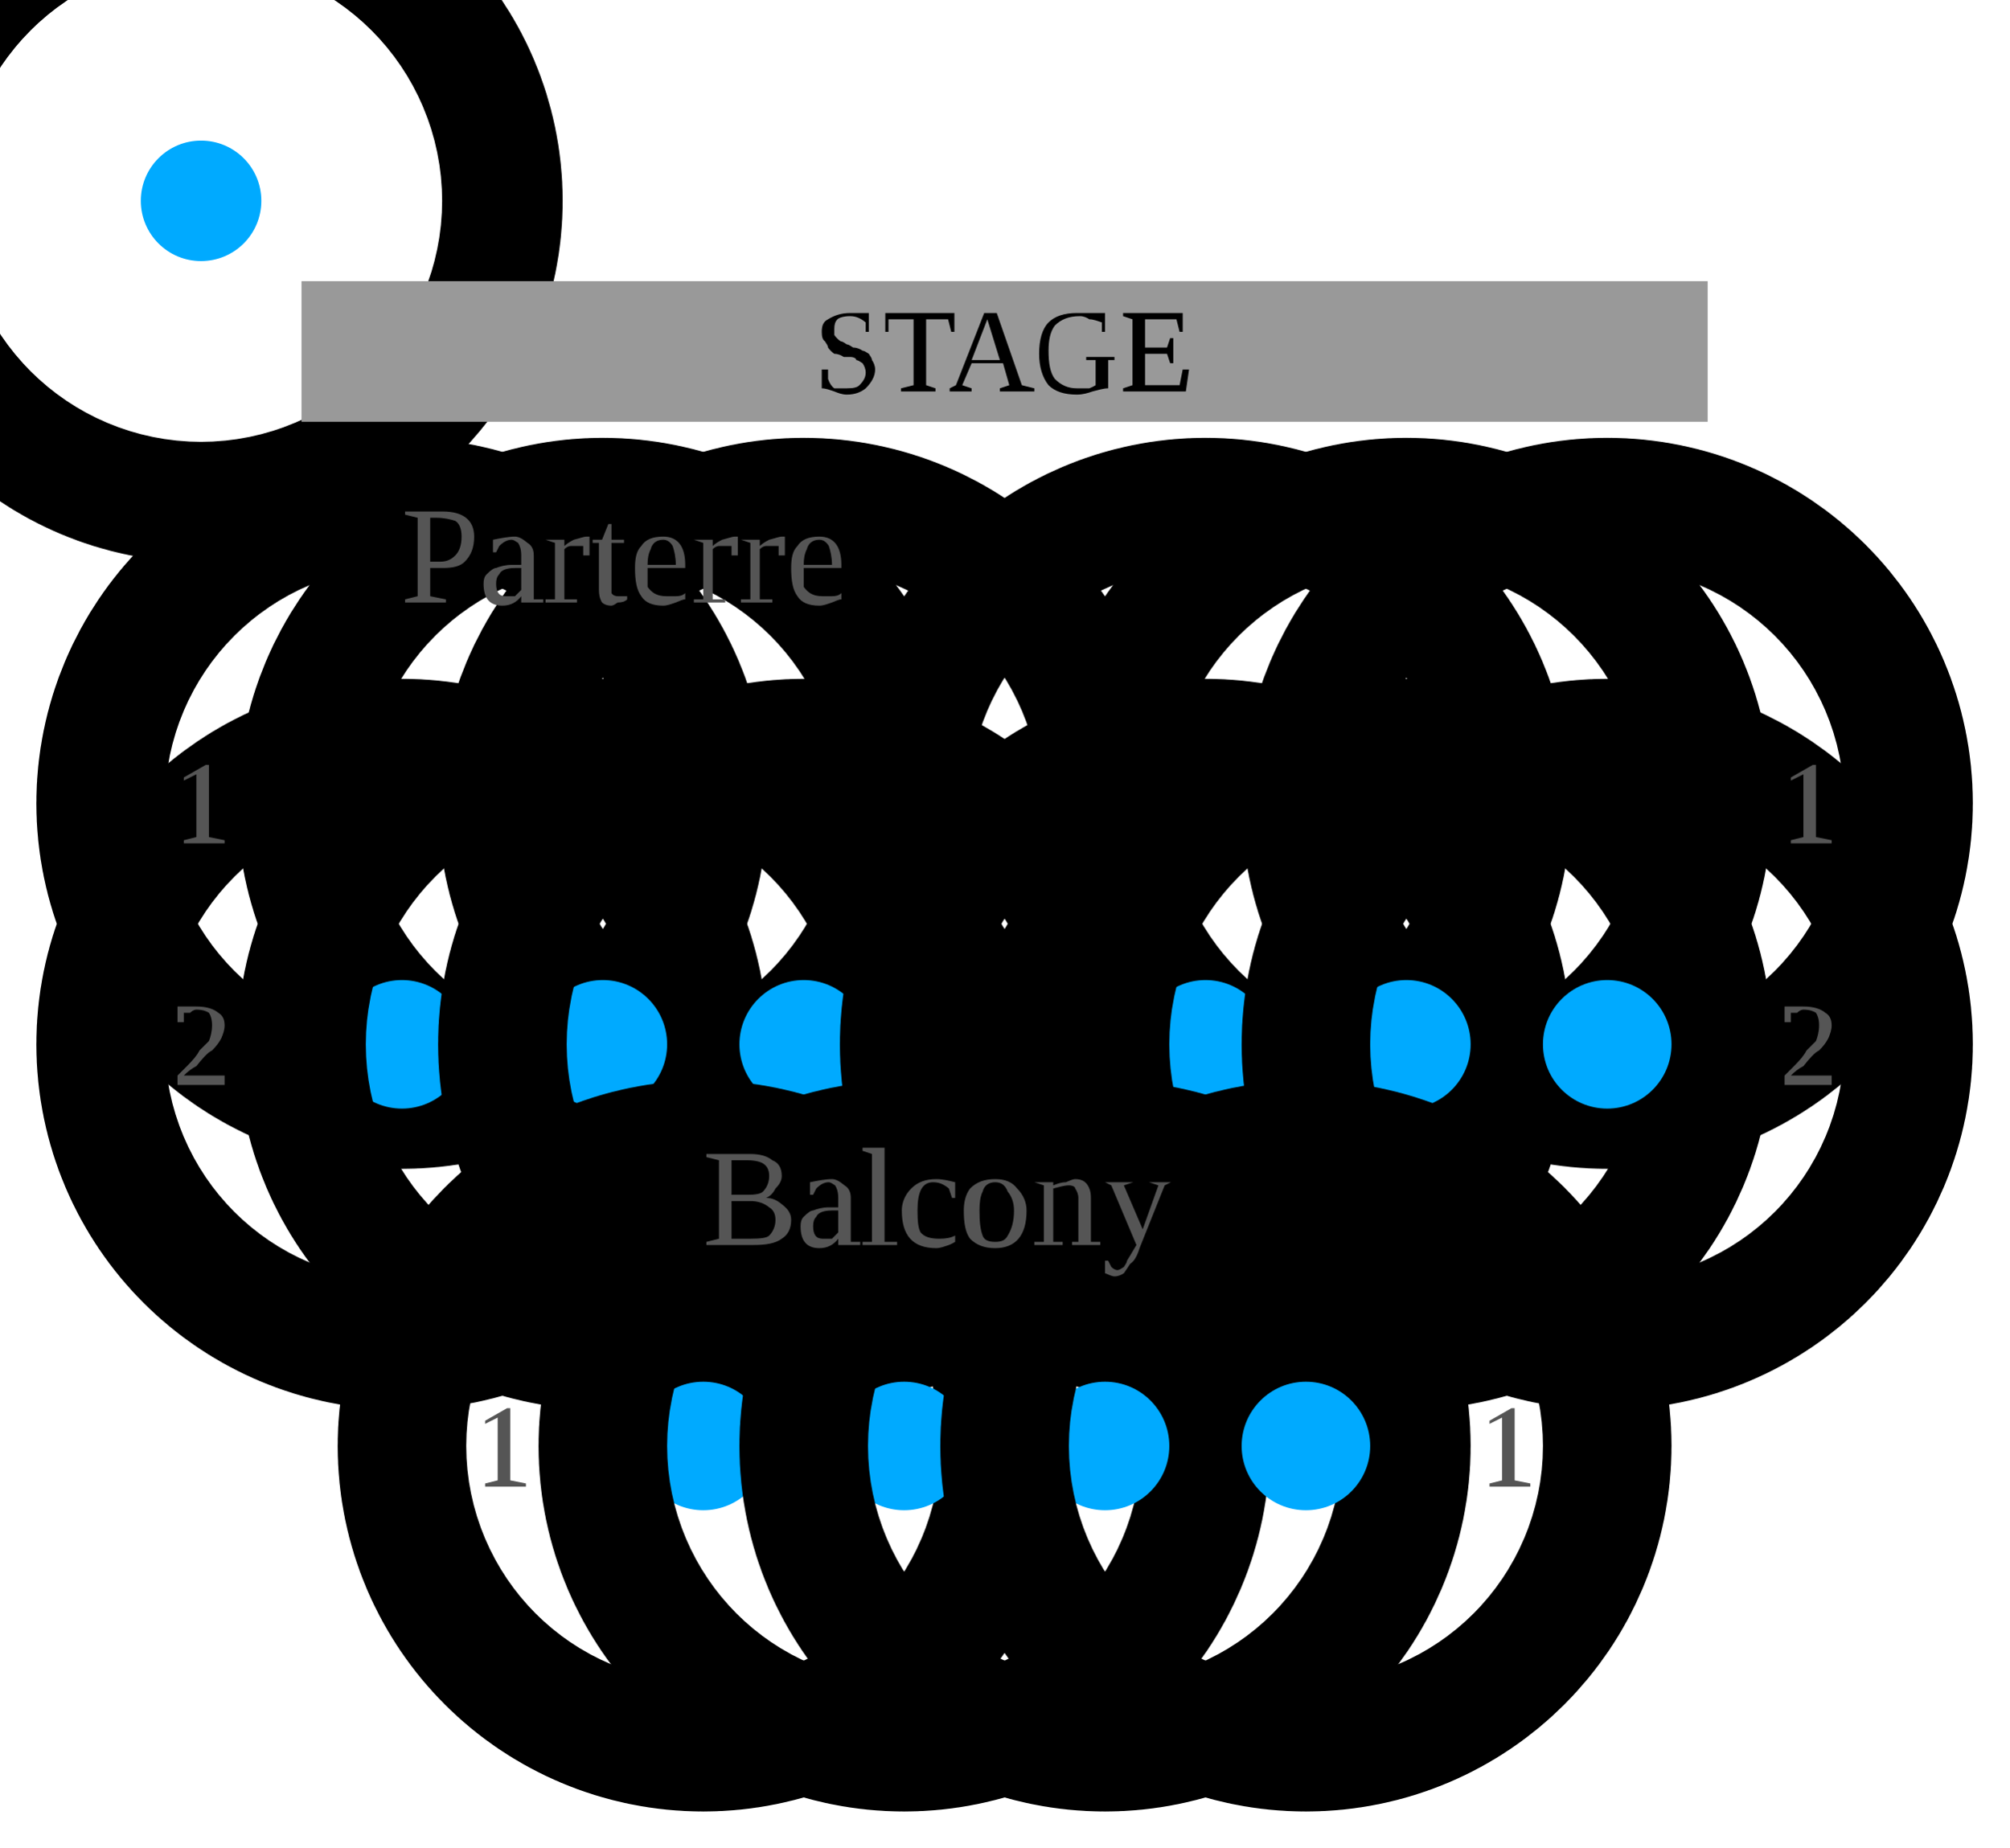
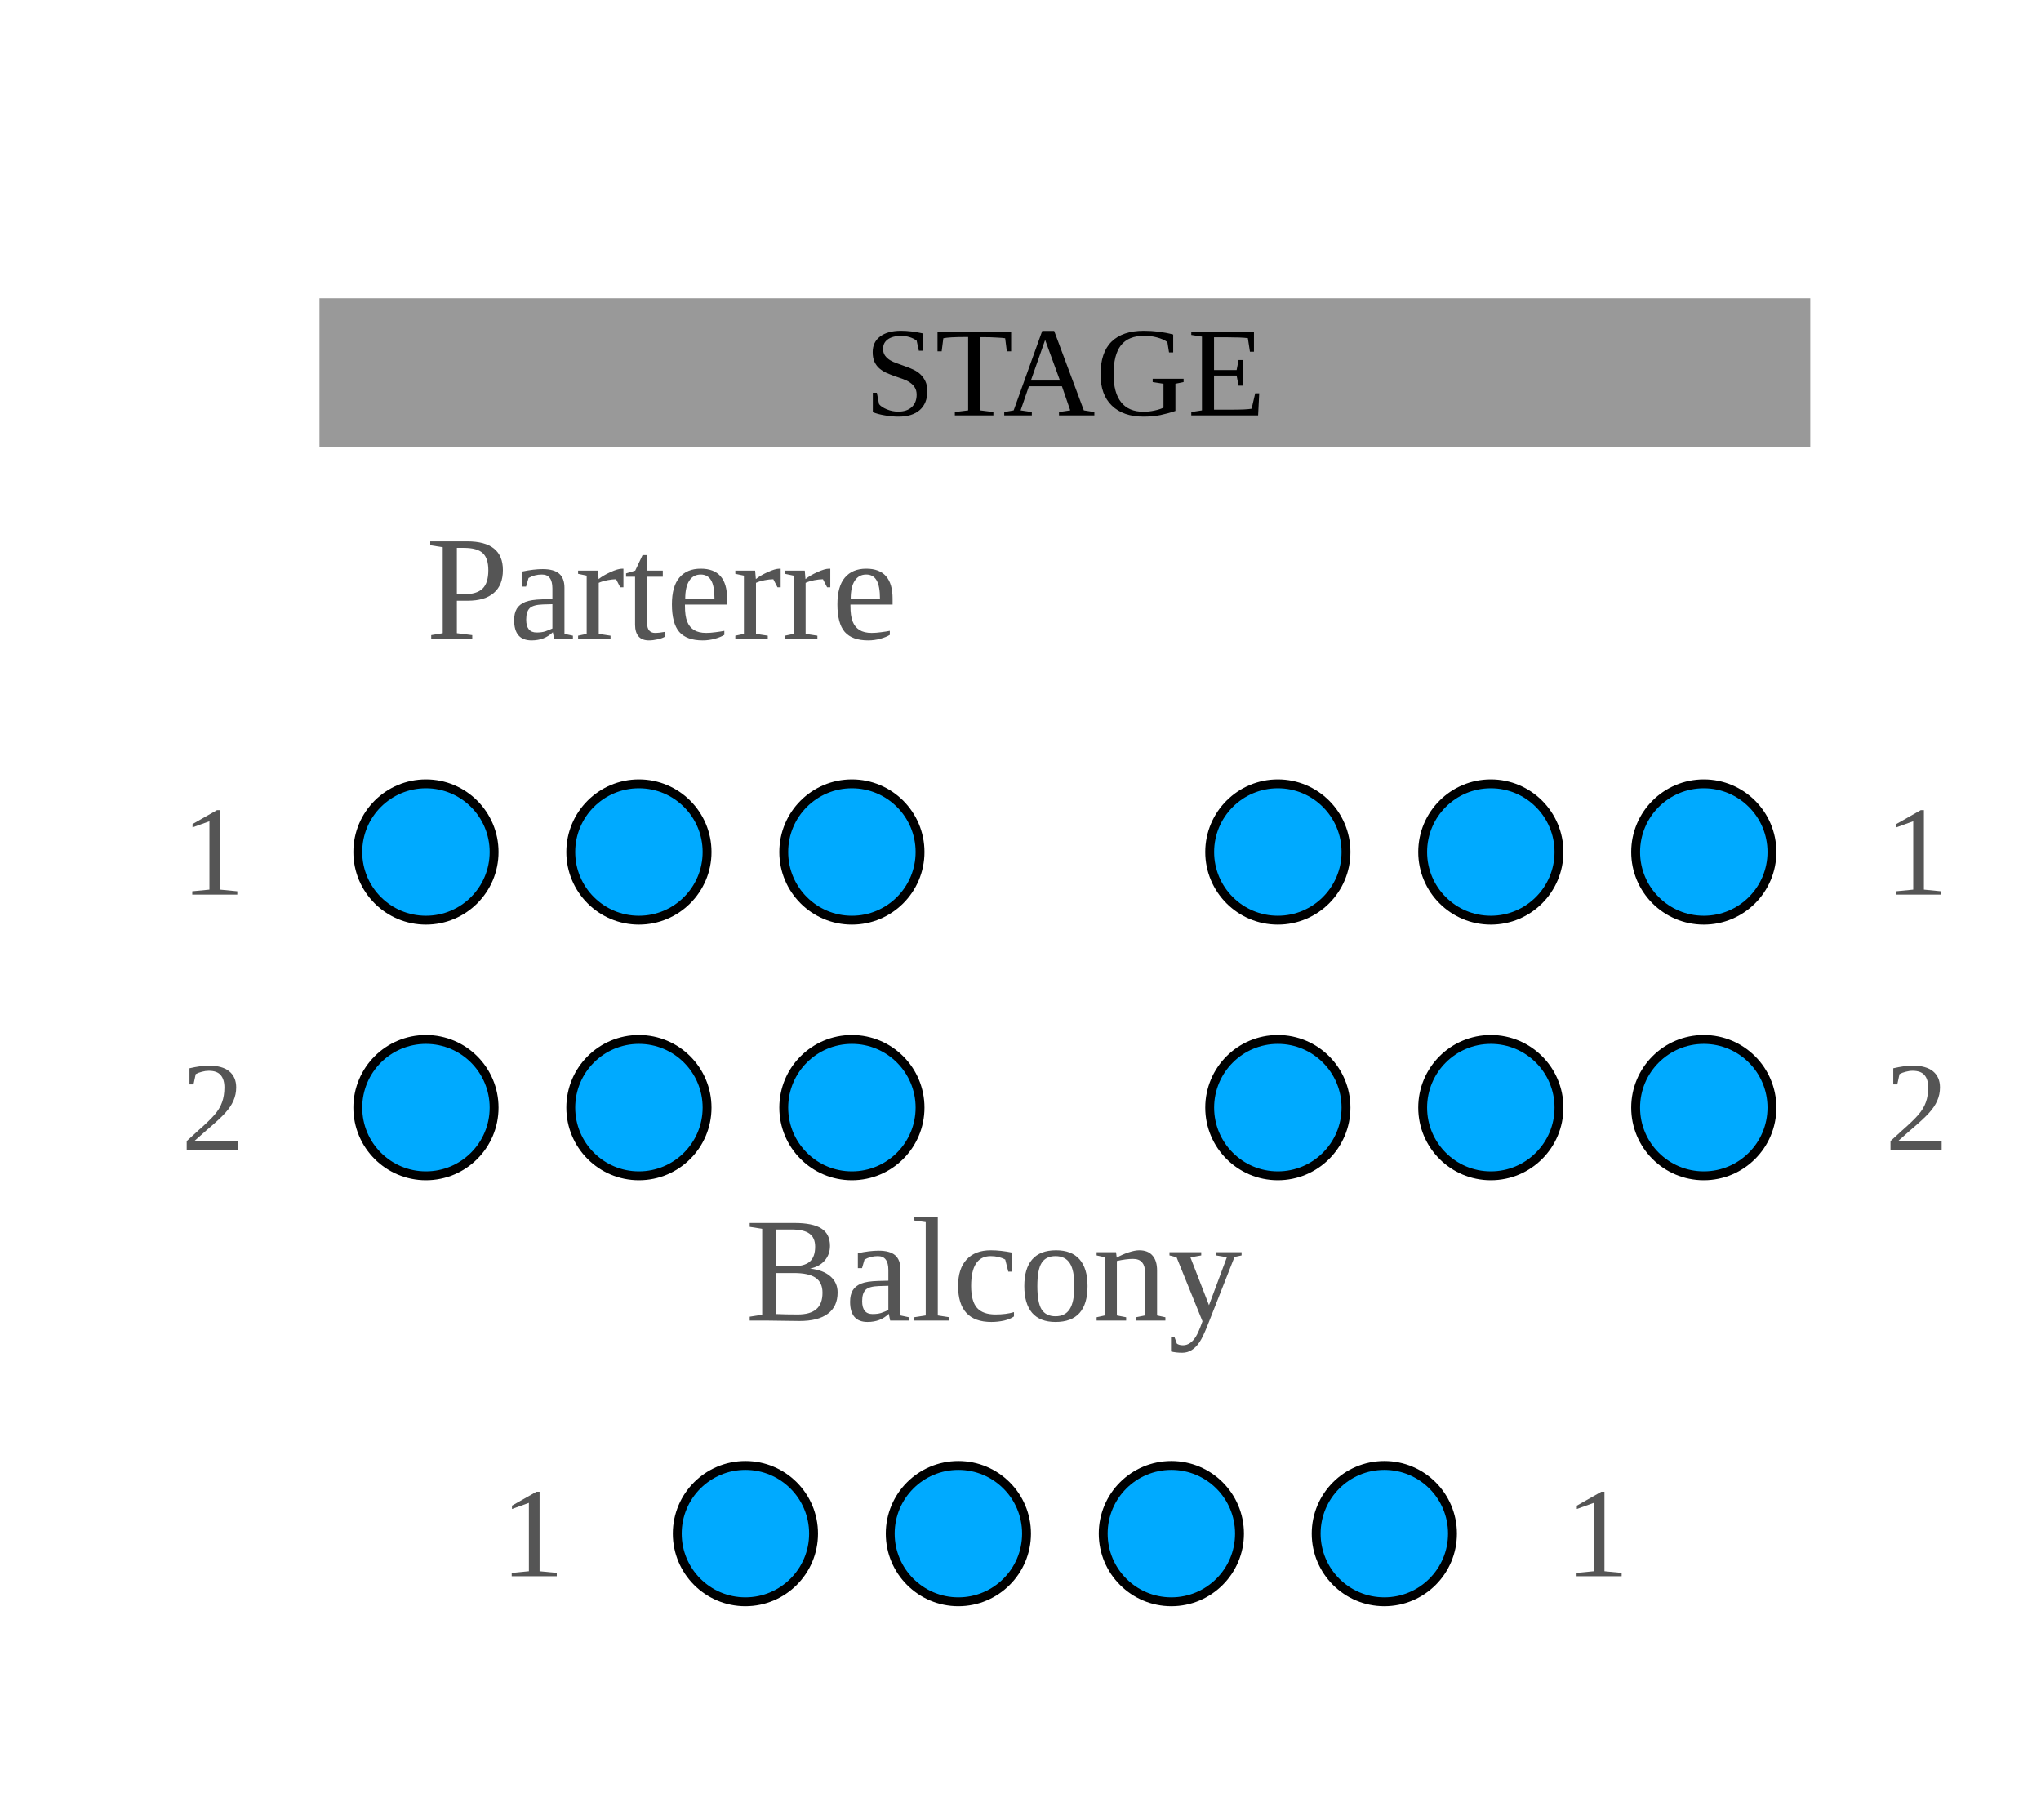
- <svg xmlns="http://www.w3.org/2000/svg" version="1.1" width="1160" height="1067" viewBox="0 0 10 9.2" preserveAspectRatio="xMidYMid meet" data-validation-status="QUARANTINE" data-lane="schematic">
+ <svg xmlns="http://www.w3.org/2000/svg" version="1.1" width="230" height="205" viewBox="0 0 230 205" preserveAspectRatio="xMidYMid meet" data-validation-status="QUARANTINE" data-lane="schematic">
  <g id="PriceCategory">
-     <circle id="category-placeholder" cx="1" cy="1" r="0.3" style="fill:#00aaff;stroke:#000000;stroke-width:3" />
+     <circle id="category-placeholder" cx="24" cy="24" r="7.2" style="display:none;fill:#00aaff;stroke:#000000;stroke-width:1" />
  </g>
  <g id="Legend">
-     <circle id="Sold" cx="1" cy="2" r="0.3" style="display:none;fill:#999999;stroke:#000000;stroke-width:3" />
-     <circle id="None" cx="2" cy="2" r="0.3" style="display:none;fill:#999999;stroke:#000000;stroke-width:3" />
-     <circle id="Reserved" cx="3" cy="2" r="0.3" style="display:none;fill:#999999;stroke:#000000;stroke-width:3" />
-     <circle id="MyTickets" cx="4" cy="2" r="0.3" style="display:none;fill:#999999;stroke:#000000;stroke-width:3" />
+     <circle id="Sold" cx="24" cy="48" r="7.2" style="display:none;fill:#999999;stroke:#000000;stroke-width:1" />
+     <circle id="None" cx="48" cy="48" r="7.2" style="display:none;fill:#999999;stroke:#000000;stroke-width:1" />
+     <circle id="Reserved" cx="72" cy="48" r="7.2" style="display:none;fill:#999999;stroke:#000000;stroke-width:1" />
+     <circle id="MyTickets" cx="96" cy="48" r="7.2" style="display:none;fill:#999999;stroke:#000000;stroke-width:1" />
  </g>
  <g id="row-Parterre-1">
-     <circle id="seat-s1-r1-p1" cx="2" cy="4" r="0.32" style="fill:#00aaff;stroke:#000000;stroke-width:3" />
-     <circle id="seat-s1-r1-p2" cx="3" cy="4" r="0.32" style="fill:#00aaff;stroke:#000000;stroke-width:3" />
-     <circle id="seat-s1-r1-p3" cx="4" cy="4" r="0.32" style="fill:#00aaff;stroke:#000000;stroke-width:3" />
-     <circle id="seat-s1-r1-p4" cx="6" cy="4" r="0.32" style="fill:#00aaff;stroke:#000000;stroke-width:3" />
-     <circle id="seat-s1-r1-p5" cx="7" cy="4" r="0.32" style="fill:#00aaff;stroke:#000000;stroke-width:3" />
-     <circle id="seat-s1-r1-p6" cx="8" cy="4" r="0.32" style="fill:#00aaff;stroke:#000000;stroke-width:3" />
+     <circle id="seat-s1-r1-p1" cx="48" cy="96" r="7.68" style="fill:#00aaff;stroke:#000000;stroke-width:1" />
+     <circle id="seat-s1-r1-p2" cx="72" cy="96" r="7.68" style="fill:#00aaff;stroke:#000000;stroke-width:1" />
+     <circle id="seat-s1-r1-p3" cx="96" cy="96" r="7.68" style="fill:#00aaff;stroke:#000000;stroke-width:1" />
+     <circle id="seat-s1-r1-p4" cx="144" cy="96" r="7.68" style="fill:#00aaff;stroke:#000000;stroke-width:1" />
+     <circle id="seat-s1-r1-p5" cx="168" cy="96" r="7.68" style="fill:#00aaff;stroke:#000000;stroke-width:1" />
+     <circle id="seat-s1-r1-p6" cx="192" cy="96" r="7.68" style="fill:#00aaff;stroke:#000000;stroke-width:1" />
  </g>
  <g id="row-Parterre-2">
-     <circle id="seat-s1-r2-p1" cx="2" cy="5.2" r="0.32" style="fill:#00aaff;stroke:#000000;stroke-width:3" />
-     <circle id="seat-s1-r2-p2" cx="3" cy="5.2" r="0.32" style="fill:#00aaff;stroke:#000000;stroke-width:3" />
-     <circle id="seat-s1-r2-p3" cx="4" cy="5.2" r="0.32" style="fill:#00aaff;stroke:#000000;stroke-width:3" />
-     <circle id="seat-s1-r2-p4" cx="6" cy="5.2" r="0.32" style="fill:#00aaff;stroke:#000000;stroke-width:3" />
-     <circle id="seat-s1-r2-p5" cx="7" cy="5.2" r="0.32" style="fill:#00aaff;stroke:#000000;stroke-width:3" />
-     <circle id="seat-s1-r2-p6" cx="8" cy="5.2" r="0.32" style="fill:#00aaff;stroke:#000000;stroke-width:3" />
+     <circle id="seat-s1-r2-p1" cx="48" cy="124.8" r="7.68" style="fill:#00aaff;stroke:#000000;stroke-width:1" />
+     <circle id="seat-s1-r2-p2" cx="72" cy="124.8" r="7.68" style="fill:#00aaff;stroke:#000000;stroke-width:1" />
+     <circle id="seat-s1-r2-p3" cx="96" cy="124.8" r="7.68" style="fill:#00aaff;stroke:#000000;stroke-width:1" />
+     <circle id="seat-s1-r2-p4" cx="144" cy="124.8" r="7.68" style="fill:#00aaff;stroke:#000000;stroke-width:1" />
+     <circle id="seat-s1-r2-p5" cx="168" cy="124.8" r="7.68" style="fill:#00aaff;stroke:#000000;stroke-width:1" />
+     <circle id="seat-s1-r2-p6" cx="192" cy="124.8" r="7.68" style="fill:#00aaff;stroke:#000000;stroke-width:1" />
  </g>
  <g id="row-Balcony-1">
-     <circle id="seat-s2-r1-p1" cx="3.5" cy="7.2" r="0.32" style="fill:#00aaff;stroke:#000000;stroke-width:3" />
-     <circle id="seat-s2-r1-p2" cx="4.5" cy="7.2" r="0.32" style="fill:#00aaff;stroke:#000000;stroke-width:3" />
-     <circle id="seat-s2-r1-p3" cx="5.5" cy="7.2" r="0.32" style="fill:#00aaff;stroke:#000000;stroke-width:3" />
-     <circle id="seat-s2-r1-p4" cx="6.5" cy="7.2" r="0.32" style="fill:#00aaff;stroke:#000000;stroke-width:3" />
+     <circle id="seat-s2-r1-p1" cx="84" cy="172.8" r="7.68" style="fill:#00aaff;stroke:#000000;stroke-width:1" />
+     <circle id="seat-s2-r1-p2" cx="108" cy="172.8" r="7.68" style="fill:#00aaff;stroke:#000000;stroke-width:1" />
+     <circle id="seat-s2-r1-p3" cx="132" cy="172.8" r="7.68" style="fill:#00aaff;stroke:#000000;stroke-width:1" />
+     <circle id="seat-s2-r1-p4" cx="156" cy="172.8" r="7.68" style="fill:#00aaff;stroke:#000000;stroke-width:1" />
  </g>
  <g id="decor">
-     <rect id="decor-stage" x="1.5" y="1.4" width="7" height="0.7" style="fill:#999999;stroke:none" />
-     <text id="decor-stage-text" x="5" y="1.95" text-anchor="middle" font-size="0.6" style="fill:#000000;stroke:none">STAGE</text>
-     <text id="decor-row-label-1" x="1" y="4.2" text-anchor="middle" font-size="0.6" style="fill:#555555;stroke:none">1</text>
-     <text id="decor-row-label-2" x="9" y="4.2" text-anchor="middle" font-size="0.6" style="fill:#555555;stroke:none">1</text>
-     <text id="decor-row-label-3" x="1" y="5.4" text-anchor="middle" font-size="0.6" style="fill:#555555;stroke:none">2</text>
-     <text id="decor-row-label-4" x="9" y="5.4" text-anchor="middle" font-size="0.6" style="fill:#555555;stroke:none">2</text>
-     <text id="decor-row-label-5" x="2.5" y="7.4" text-anchor="middle" font-size="0.6" style="fill:#555555;stroke:none">1</text>
-     <text id="decor-row-label-6" x="7.5" y="7.4" text-anchor="middle" font-size="0.6" style="fill:#555555;stroke:none">1</text>
-     <text id="decor-section-title-1" x="2" y="3" text-anchor="start" font-size="0.7" style="fill:#555555;stroke:none">Parterre</text>
-     <text id="decor-section-title-2" x="3.5" y="6.2" text-anchor="start" font-size="0.7" style="fill:#555555;stroke:none">Balcony</text>
+     <rect id="decor-stage" x="36" y="33.6" width="168" height="16.8" style="fill:#999999;stroke:none" />
+     <text id="decor-stage-text" x="120" y="46.8" text-anchor="middle" font-size="14.4" style="fill:#000000;stroke:none">STAGE</text>
+     <text id="decor-row-label-1" x="24" y="100.8" text-anchor="middle" font-size="14.4" style="fill:#555555;stroke:none">1</text>
+     <text id="decor-row-label-2" x="216" y="100.8" text-anchor="middle" font-size="14.4" style="fill:#555555;stroke:none">1</text>
+     <text id="decor-row-label-3" x="24" y="129.6" text-anchor="middle" font-size="14.4" style="fill:#555555;stroke:none">2</text>
+     <text id="decor-row-label-4" x="216" y="129.6" text-anchor="middle" font-size="14.4" style="fill:#555555;stroke:none">2</text>
+     <text id="decor-row-label-5" x="60" y="177.6" text-anchor="middle" font-size="14.4" style="fill:#555555;stroke:none">1</text>
+     <text id="decor-row-label-6" x="180" y="177.6" text-anchor="middle" font-size="14.4" style="fill:#555555;stroke:none">1</text>
+     <text id="decor-section-title-1" x="48" y="72" text-anchor="start" font-size="16.8" style="fill:#555555;stroke:none">Parterre</text>
+     <text id="decor-section-title-2" x="84" y="148.8" text-anchor="start" font-size="16.8" style="fill:#555555;stroke:none">Balcony</text>
  </g>
</svg>
